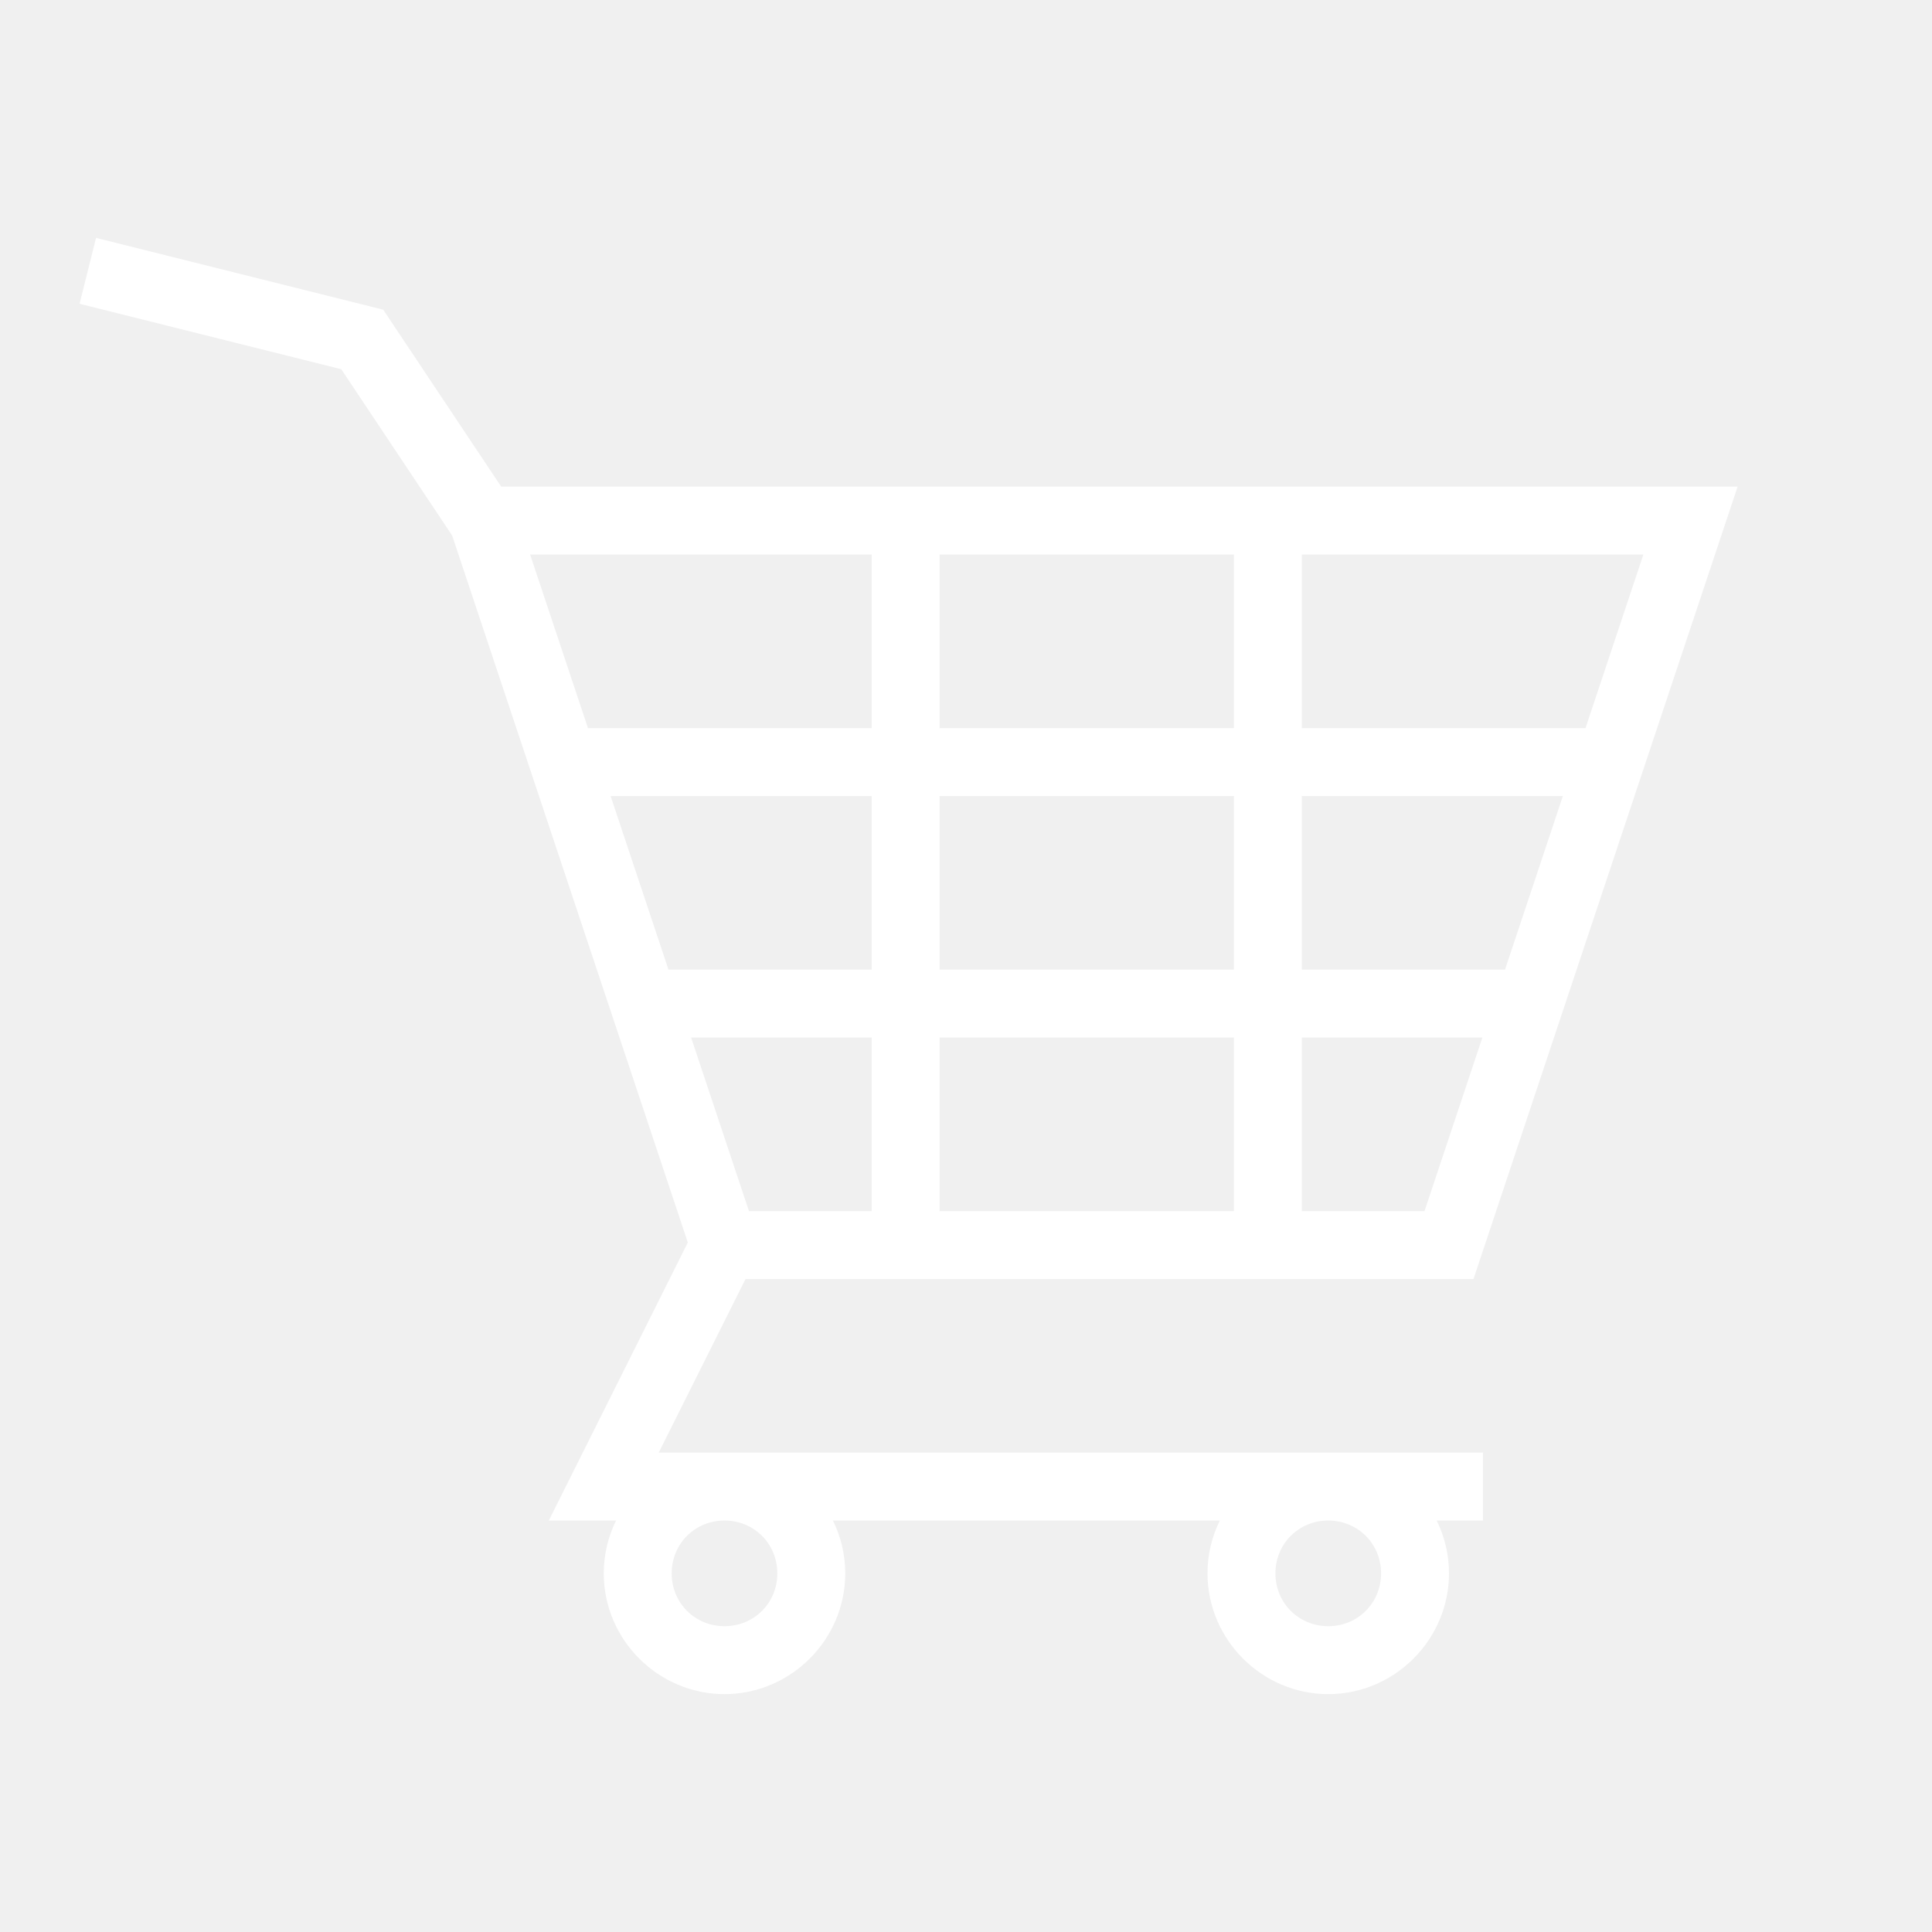
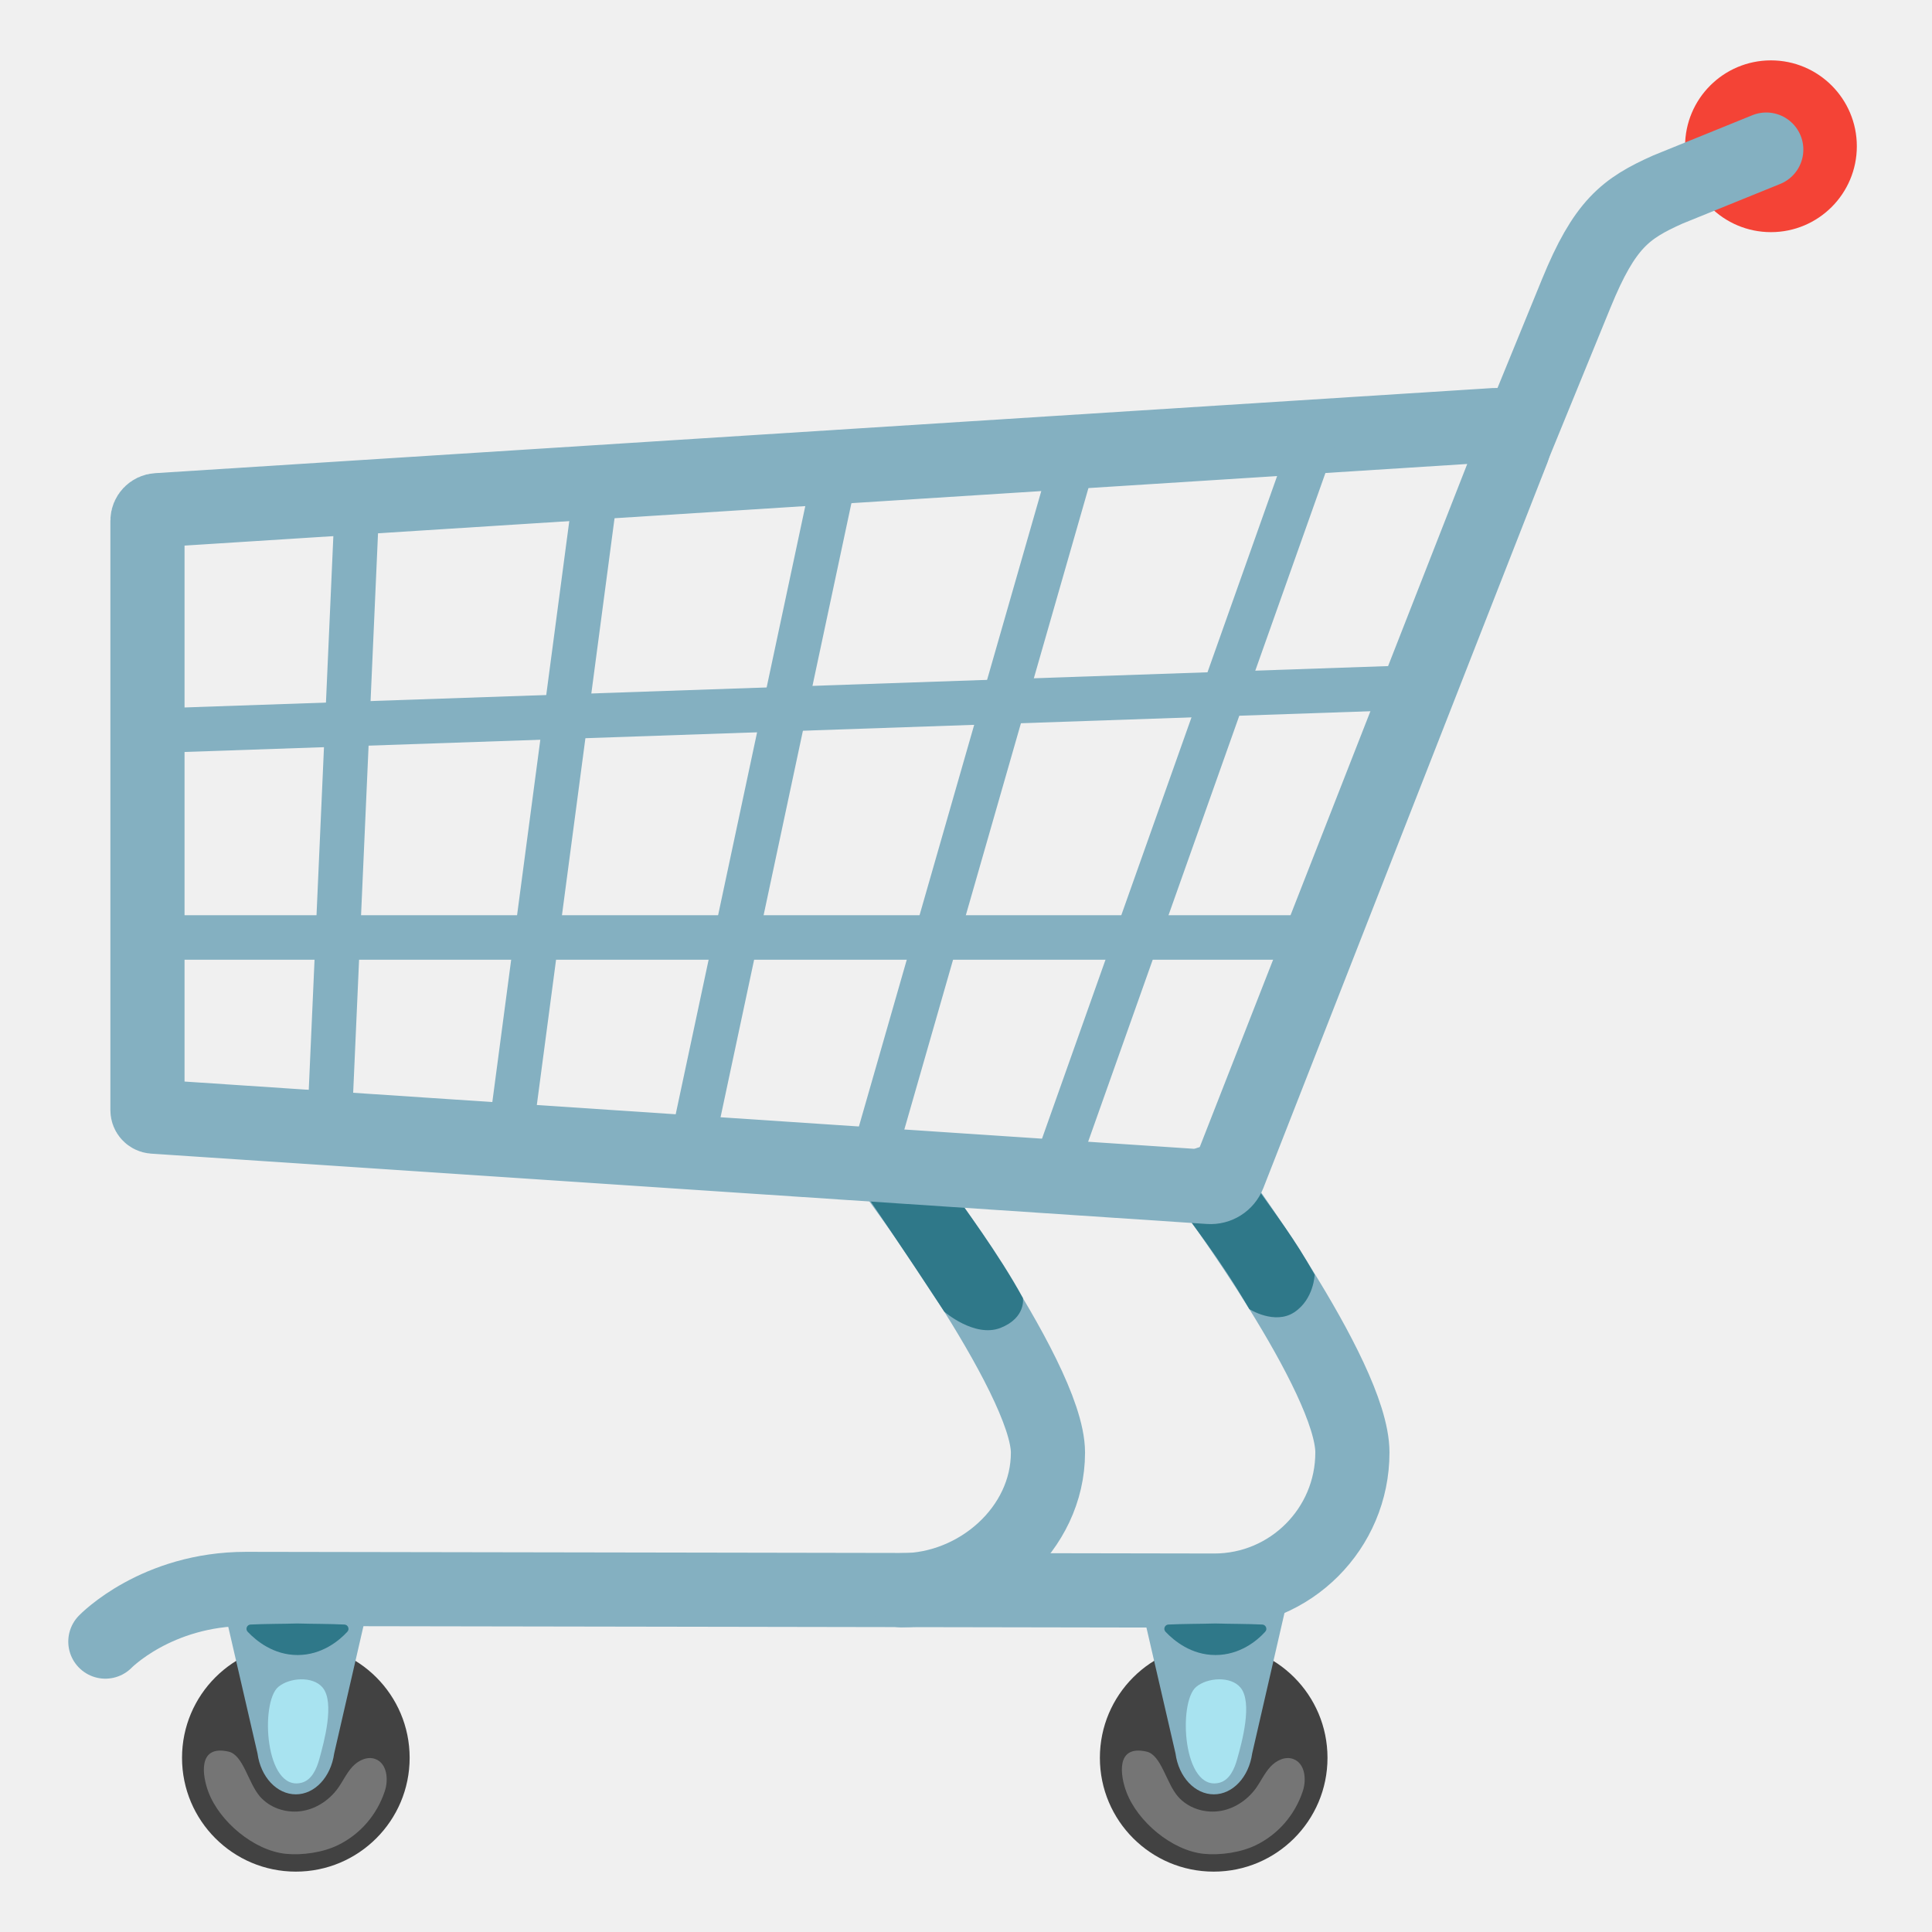
- <svg xmlns="http://www.w3.org/2000/svg" viewBox="0 0 512 512">
-   <path fill="#ffffff" d="M25.45 63.043l-4.364 17.463 8.73 2.18L90.44 97.846l29.402 44.1 62.44 187.32-36.845 73.693h17.827c-2.086 4.238-3.264 8.99-3.264 14 0 17.567 14.433 32 32 32s32-14.433 32-32c0-5.01-1.178-9.762-3.264-14h102.528c-2.086 4.238-3.264 8.99-3.264 14 0 17.567 14.433 32 32 32s32-14.433 32-32c0-5.01-1.178-9.762-3.264-14H393v-18H174.562l23-46h192.924l70-210h-327.67L101.56 82.07 34.183 65.227l-8.733-2.184zm115.038 83.914H231v46h-75.178l-15.334-46zm108.512 0h78v46h-78v-46zm96 0h90.512l-15.334 46H345v-46zm-183.18 64H231v46h-53.846l-15.334-46zm87.18 0h78v46h-78v-46zm96 0h69.18l-15.334 46H345v-46zm-161.846 64H231v46h-32.514l-15.332-46zm65.846 0h78v46h-78v-46zm96 0h47.846l-15.332 46H345v-46zm-153 128c7.84 0 14 6.16 14 14s-6.16 14-14 14-14-6.16-14-14 6.16-14 14-14zm160 0c7.84 0 14 6.16 14 14s-6.16 14-14 14-14-6.16-14-14 6.16-14 14-14z" />
+ <svg xmlns="http://www.w3.org/2000/svg" version="1.1" id="Layer_2" x="0px" y="0px" viewBox="0 0 128 128" style="enable-background:new 0 0 128 128;" xml:space="preserve">
+   <g>
+     <circle style="fill:#F44336;" cx="117.33" cy="9.69" r="5.69" />
+     <path style="fill:none;stroke:#84B0C1;stroke-width:4.913;stroke-linecap:round;stroke-miterlimit:10;" d="M80.09,78.38   c0,0,9.51,12.8,9.51,17.85s-4.1,9.15-9.15,9.15c-4.31,0-58.2-0.11-64.15-0.11s-9.32,3.49-9.32,3.49" />
+     <path style="fill:none;stroke:#84B0C1;stroke-width:4.913;stroke-linecap:round;stroke-miterlimit:10;" d="M58.83,77.13   c0,0,10.6,14.05,10.6,19.11s-4.64,9.12-9.69,9.12" />
+     <g>
+       <path style="fill:#2F7889;" d="M82.77,86.73c-2.01-3.44-3.64-5.44-6.26-9.02c0,0,0.69,0.15,2.55,0.15s3.2-0.59,3.2-0.59    c2.64,3.73,3.43,4.68,4.84,7.18c0,0-0.05,1.63-1.35,2.49C84.45,87.8,82.77,86.73,82.77,86.73z" />
+     </g>
+     <g>
+       <path style="fill:#2F7889;" d="M62.56,86.9c-2.79-4.26-5.02-7.51-5.02-7.51l6,0.14c0,0,2.69,3.61,4.23,6.47    c0,0,0.23,1.3-1.49,1.98C64.56,88.64,62.56,86.9,62.56,86.9z" />
+     </g>
+     <path style="fill:none;stroke:#84B0C1;stroke-width:4.913;stroke-miterlimit:10;" d="M80.11,78.64l-69.94-4.66   c-0.23-0.02-0.4-0.2-0.4-0.43V34.5c0-0.37,0.29-0.68,0.66-0.7l88.63-5.64c0.86-0.06,1.48,0.8,1.17,1.6L81.41,77.82   C81.2,78.35,80.68,78.68,80.11,78.64z" />
+     <g>
+       <g>
+         <line style="fill:none;stroke:#84B0C1;stroke-width:2.948;stroke-miterlimit:10;" x1="23.67" y1="33.06" x2="21.83" y2="74.5" />
+         <line style="fill:none;stroke:#84B0C1;stroke-width:2.948;stroke-miterlimit:10;" x1="39.54" y1="31.98" x2="33.79" y2="75.39" />
+         <line style="fill:none;stroke:#84B0C1;stroke-width:2.948;stroke-miterlimit:10;" x1="55.42" y1="30.9" x2="45.75" y2="76.28" />
+         <line style="fill:none;stroke:#84B0C1;stroke-width:2.948;stroke-miterlimit:10;" x1="71.3" y1="29.82" x2="57.71" y2="77.17" />
+         <line style="fill:none;stroke:#84B0C1;stroke-width:2.948;stroke-miterlimit:10;" x1="87.17" y1="28.74" x2="69.67" y2="78.06" />
+       </g>
+       <line style="fill:none;stroke:#84B0C1;stroke-width:2.948;stroke-miterlimit:10;" x1="8.29" y1="48.48" x2="93.85" y2="45.54" />
+       <line style="fill:none;stroke:#84B0C1;stroke-width:2.948;stroke-miterlimit:10;" x1="9.08" y1="62.11" x2="88.48" y2="62.11" />
+     </g>
+     <g>
+       <circle style="fill:#424242;" cx="80.41" cy="116.46" r="7.54" />
+       <path style="fill:#84B0C1;" d="M75.55,106.08h9.73l-2.32,10.09c-0.22,1.57-1.29,2.71-2.54,2.71h0c-1.25,0-2.33-1.14-2.54-2.71    L75.55,106.08z" />
+       <path style="fill:#A8E3F0;" d="M81.97,116.53c-0.18,0.66-0.51,1.41-1.18,1.58c-2.42,0.62-2.76-5.33-1.54-6.35    c0.74-0.62,2.28-0.73,2.93,0.04C83.01,112.78,82.28,115.44,81.97,116.53z" />
+       <path style="fill:#2F7889;" d="M80.53,109.65c-1.61,0-2.75-0.95-3.31-1.54c-0.17-0.18-0.05-0.47,0.19-0.48    c1.04-0.05,2.08-0.04,3.11-0.07c1.04,0.03,2.08,0.02,3.11,0.07c0.24,0.01,0.36,0.31,0.19,0.48    C83.29,108.7,82.14,109.65,80.53,109.65z" />
+       <path style="fill:#757575;" d="M78.04,119.02c0.65,0.75,1.69,1.1,2.68,0.98c0.98-0.12,1.88-0.7,2.47-1.5    c0.34-0.47,0.58-1.01,0.97-1.44c0.39-0.43,1.01-0.73,1.55-0.51c0.76,0.3,0.86,1.36,0.6,2.13c-0.52,1.56-1.62,2.84-3.09,3.56    c-0.99,0.49-2.37,0.69-3.47,0.58c-2.11-0.22-4.38-2.13-5.12-4.09c-0.4-1.05-0.75-3.16,1.34-2.68    C76.94,116.28,77.26,118.12,78.04,119.02z" />
+     </g>
+     <path style="fill:none;stroke:#84B0C1;stroke-width:4.913;stroke-linecap:round;stroke-miterlimit:10;" d="M99.82,30.71l4.61-11.27   c1.88-4.6,3.27-5.63,6.06-6.88l6.53-2.65" />
+     <g>
+       <circle style="fill:#424242;" cx="19.6" cy="116.46" r="7.54" />
+       <path style="fill:#84B0C1;" d="M14.73,106.08h9.73l-2.32,10.09c-0.22,1.57-1.29,2.71-2.54,2.71h0c-1.25,0-2.33-1.14-2.54-2.71    L14.73,106.08z" />
+       <path style="fill:#A8E3F0;" d="M21.16,116.53c-0.18,0.66-0.51,1.41-1.18,1.58c-2.42,0.62-2.76-5.33-1.54-6.35    c0.74-0.62,2.28-0.73,2.93,0.04C22.2,112.78,21.46,115.44,21.16,116.53z" />
+       <path style="fill:#2F7889;" d="M19.72,109.65c-1.61,0-2.75-0.95-3.31-1.54c-0.17-0.18-0.05-0.47,0.19-0.48    c1.04-0.05,2.08-0.04,3.11-0.07c1.04,0.03,2.08,0.02,3.11,0.07c0.24,0.01,0.36,0.31,0.19,0.48    C22.47,108.7,21.32,109.65,19.72,109.65z" />
+       <path style="fill:#757575;" d="M17.22,119.02c0.65,0.75,1.69,1.1,2.68,0.98c0.98-0.12,1.88-0.7,2.47-1.5    c0.34-0.47,0.58-1.01,0.97-1.44c0.39-0.43,1.01-0.73,1.55-0.51c0.76,0.3,0.86,1.36,0.6,2.13c-0.52,1.56-1.62,2.84-3.09,3.56    c-0.99,0.49-2.37,0.69-3.47,0.58c-2.11-0.22-4.38-2.13-5.12-4.09c-0.4-1.05-0.75-3.16,1.34-2.68    C16.12,116.28,16.44,118.12,17.22,119.02z" />
+     </g>
+   </g>
</svg>
